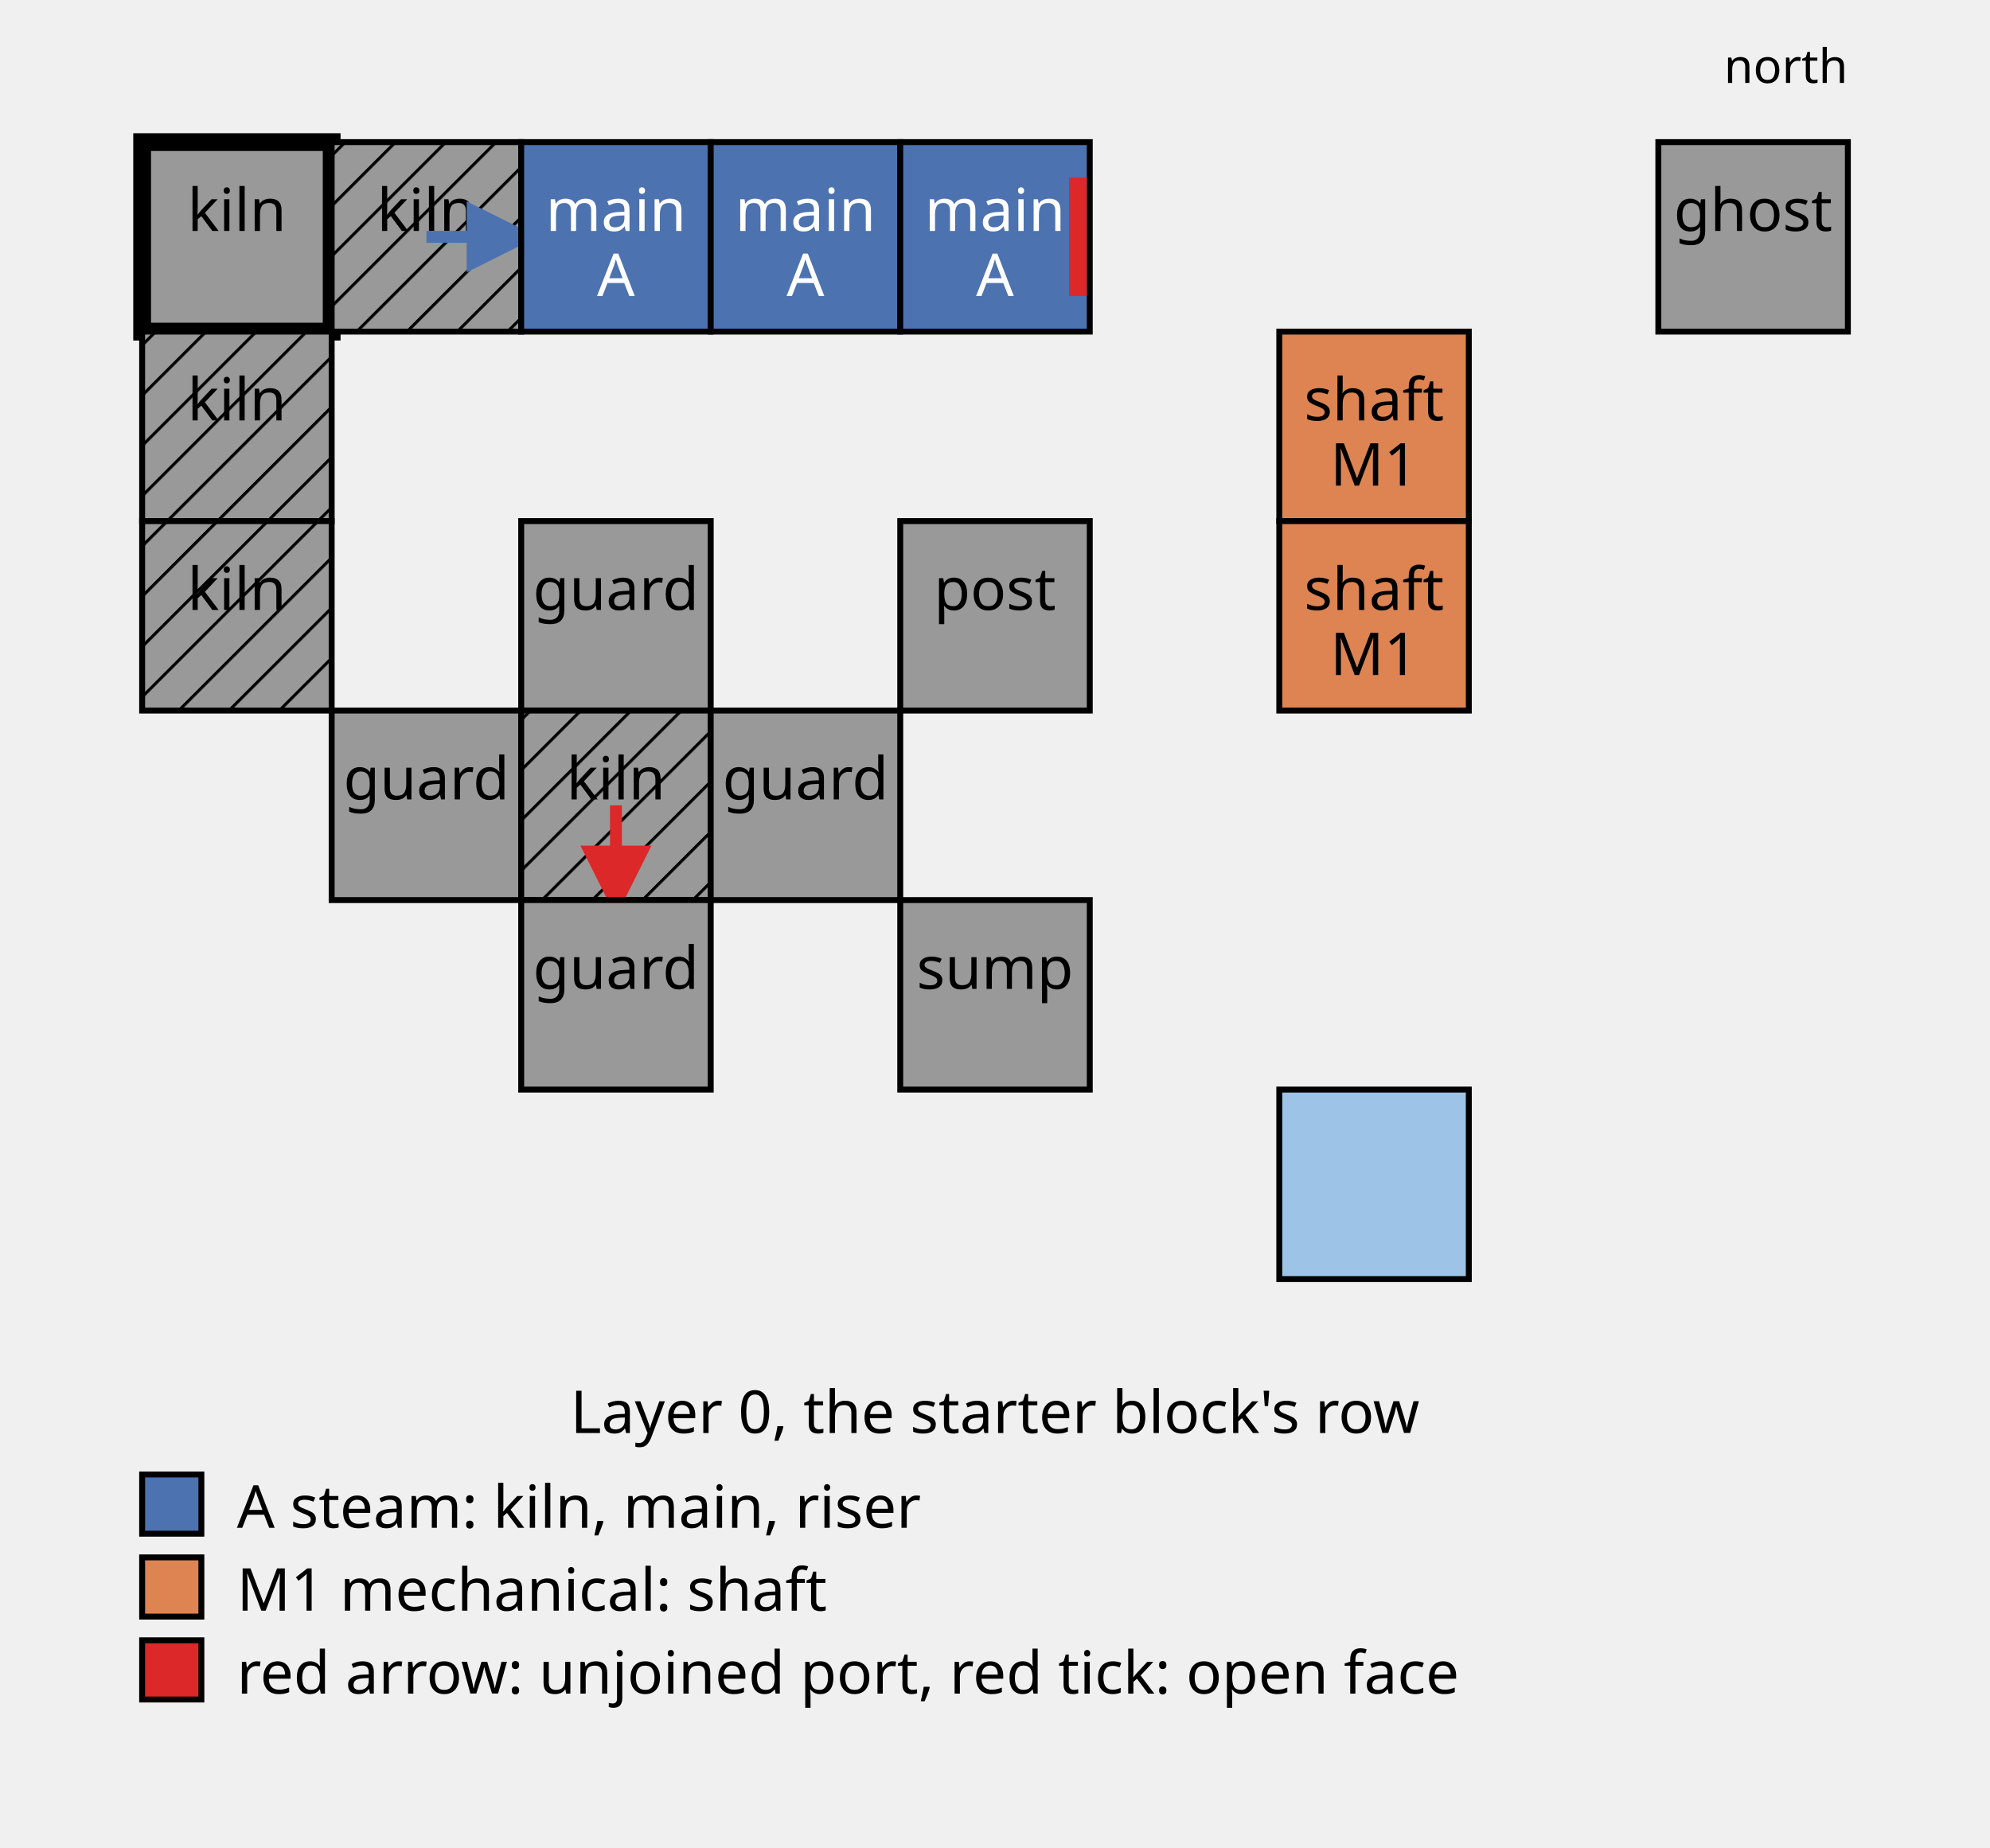
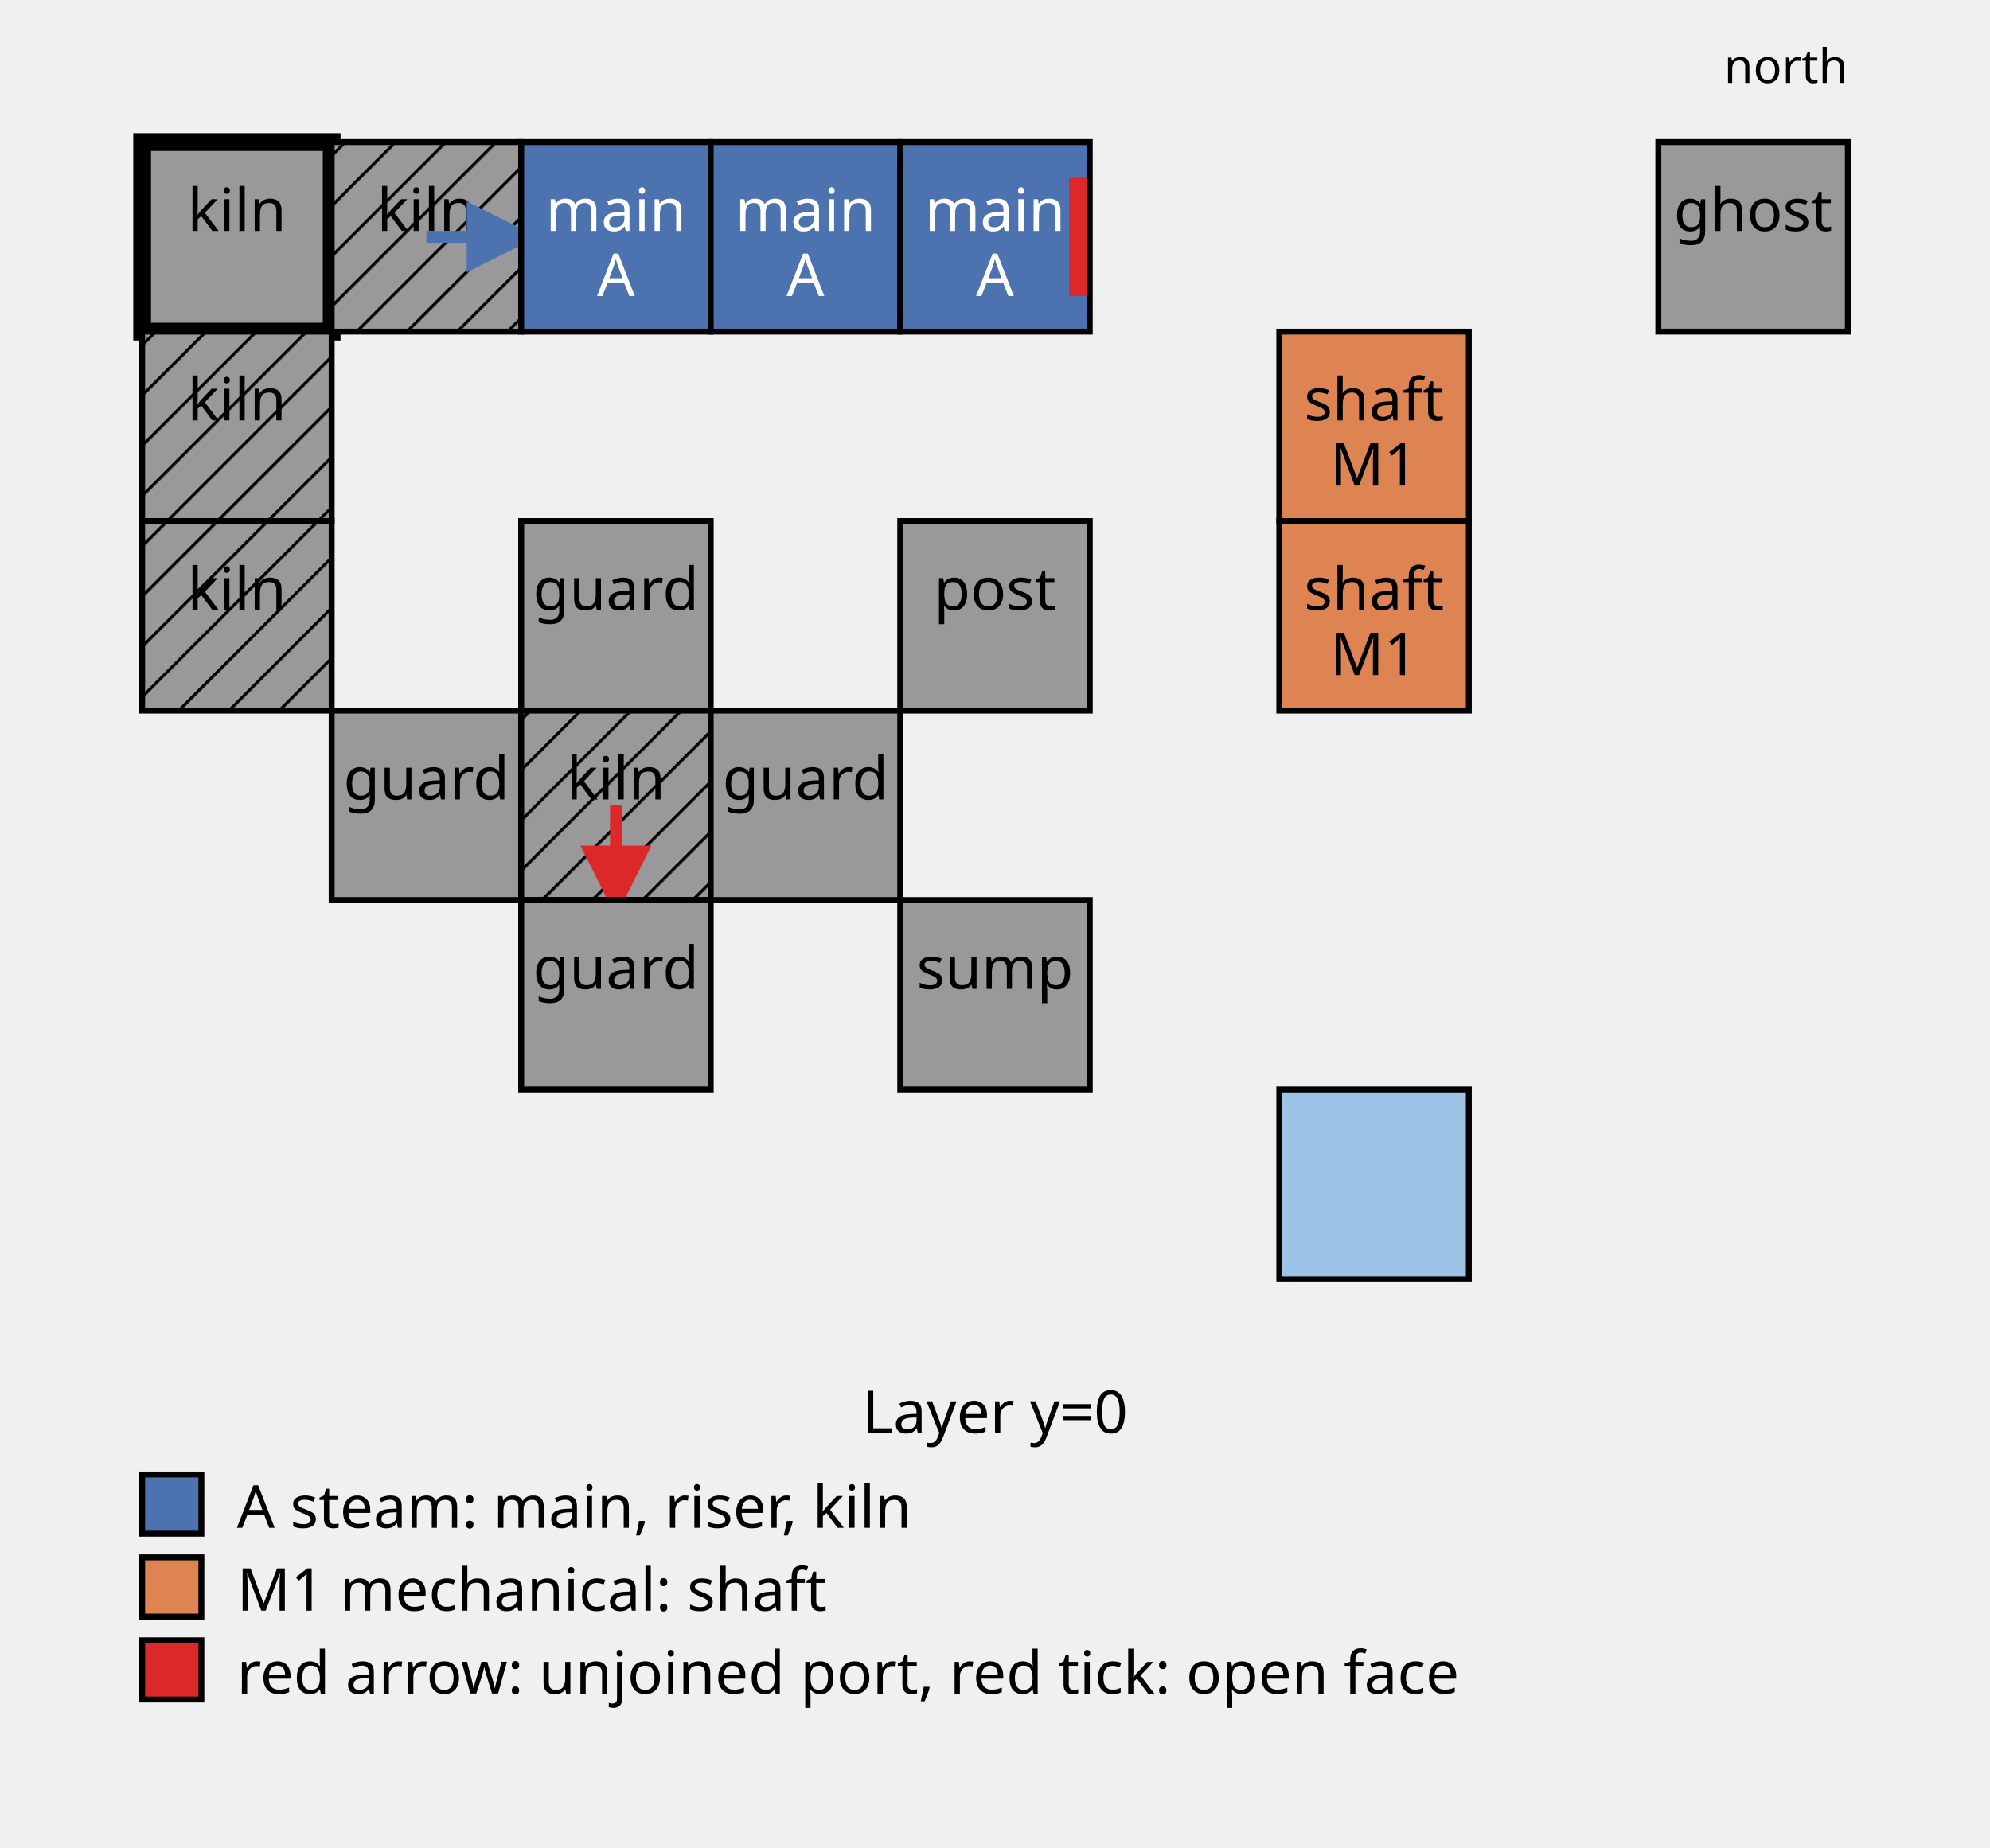
<svg xmlns="http://www.w3.org/2000/svg" width="336" height="312" font-family="sans-serif" font-size="10" style="background-color:#f0f0ec">
  <defs>
    <pattern id="hatch999999" width="6" height="6" patternUnits="userSpaceOnUse" patternTransform="rotate(45)">
      <line x1="0" y1="0" x2="0" y2="6" stroke="black" stroke-width="1" />
    </pattern>
    <marker id="arrow4C72B0" markerWidth="6" markerHeight="6" refX="3" refY="3" orient="auto">
      <path d="M0,0 L6,3 L0,6 z" fill="#4C72B0" />
    </marker>
    <marker id="arrowDC2828" markerWidth="6" markerHeight="6" refX="3" refY="3" orient="auto">
      <path d="M0,0 L6,3 L0,6 z" fill="#DC2828" />
    </marker>
    <marker id="arrowDD8452" markerWidth="6" markerHeight="6" refX="3" refY="3" orient="auto">
      <path d="M0,0 L6,3 L0,6 z" fill="#DD8452" />
    </marker>
  </defs>
  <g transform="translate(24,24)">
    <rect class="cell anchor" x="0" y="0" width="32" height="32" fill="#999999" stroke="black" stroke-width="3" />
    <text class="number" x="16.0" y="15.0" text-anchor="middle" fill="black">kiln</text>
    <rect class="cell filler" x="32" y="0" width="32" height="32" fill="#999999" stroke="black" stroke-width="1" />
    <rect class="hatched" x="32" y="0" width="32" height="32" fill="url(#hatch999999)" />
    <text class="number" x="48.0" y="15.0" text-anchor="middle" fill="black">kiln</text>
    <line class="connector" x1="48.0" y1="16.0" x2="60.8" y2="16.0" stroke="#4C72B0" stroke-width="2" marker-end="url(#arrow4C72B0)" />
    <rect class="cell" x="64" y="0" width="32" height="32" fill="#4C72B0" stroke="black" stroke-width="1" />
    <text class="number" x="80.0" y="15.0" text-anchor="middle" fill="white">main</text>
    <text class="key" x="80.0" y="26.0" text-anchor="middle" fill="white">A</text>
    <rect class="cell" x="96" y="0" width="32" height="32" fill="#4C72B0" stroke="black" stroke-width="1" />
    <text class="number" x="112.0" y="15.0" text-anchor="middle" fill="white">main</text>
    <text class="key" x="112.0" y="26.0" text-anchor="middle" fill="white">A</text>
    <rect class="cell" x="128" y="0" width="32" height="32" fill="#4C72B0" stroke="black" stroke-width="1" />
    <text class="number" x="144.0" y="15.0" text-anchor="middle" fill="white">main</text>
    <text class="key" x="144.0" y="26.0" text-anchor="middle" fill="white">A</text>
    <line class="open" x1="158" y1="6" x2="158" y2="26" stroke="#DC2828" stroke-width="3" />
    <rect class="cell" x="256" y="0" width="32" height="32" fill="#999999" stroke="black" stroke-width="1" />
    <text class="number" x="272.0" y="15.0" text-anchor="middle" fill="black">ghost</text>
    <rect class="cell filler" x="0" y="32" width="32" height="32" fill="#999999" stroke="black" stroke-width="1" />
    <rect class="hatched" x="0" y="32" width="32" height="32" fill="url(#hatch999999)" />
    <text class="number" x="16.0" y="47.0" text-anchor="middle" fill="black">kiln</text>
    <rect class="cell" x="192" y="32" width="32" height="32" fill="#DD8452" stroke="black" stroke-width="1" />
    <text class="number" x="208.0" y="47.0" text-anchor="middle" fill="black">shaft</text>
    <text class="key" x="208.0" y="58.0" text-anchor="middle" fill="black">M1</text>
    <rect class="cell filler" x="0" y="64" width="32" height="32" fill="#999999" stroke="black" stroke-width="1" />
    <rect class="hatched" x="0" y="64" width="32" height="32" fill="url(#hatch999999)" />
    <text class="number" x="16.0" y="79.0" text-anchor="middle" fill="black">kiln</text>
    <rect class="cell" x="64" y="64" width="32" height="32" fill="#999999" stroke="black" stroke-width="1" />
    <text class="number" x="80.0" y="79.0" text-anchor="middle" fill="black">guard</text>
    <rect class="cell" x="128" y="64" width="32" height="32" fill="#999999" stroke="black" stroke-width="1" />
    <text class="number" x="144.0" y="79.0" text-anchor="middle" fill="black">post</text>
    <rect class="cell" x="192" y="64" width="32" height="32" fill="#DD8452" stroke="black" stroke-width="1" />
    <text class="number" x="208.0" y="79.0" text-anchor="middle" fill="black">shaft</text>
    <text class="key" x="208.0" y="90.0" text-anchor="middle" fill="black">M1</text>
    <rect class="cell" x="32" y="96" width="32" height="32" fill="#999999" stroke="black" stroke-width="1" />
    <text class="number" x="48.0" y="111.0" text-anchor="middle" fill="black">guard</text>
    <rect class="cell filler" x="64" y="96" width="32" height="32" fill="#999999" stroke="black" stroke-width="1" />
    <rect class="hatched" x="64" y="96" width="32" height="32" fill="url(#hatch999999)" />
    <text class="number" x="80.0" y="111.0" text-anchor="middle" fill="black">kiln</text>
    <line class="connector" x1="80.0" y1="112.0" x2="80.0" y2="124.8" stroke="#DC2828" stroke-width="2" marker-end="url(#arrowDC2828)" />
    <rect class="cell" x="96" y="96" width="32" height="32" fill="#999999" stroke="black" stroke-width="1" />
    <text class="number" x="112.0" y="111.0" text-anchor="middle" fill="black">guard</text>
    <rect class="cell" x="64" y="128" width="32" height="32" fill="#999999" stroke="black" stroke-width="1" />
    <text class="number" x="80.0" y="143.0" text-anchor="middle" fill="black">guard</text>
    <rect class="cell" x="128" y="128" width="32" height="32" fill="#999999" stroke="black" stroke-width="1" />
    <text class="number" x="144.0" y="143.0" text-anchor="middle" fill="black">sump</text>
    <rect class="cell fluid" x="192" y="160" width="32" height="32" fill="#9DC3E6" stroke="black" stroke-width="1" />
    <text class="edge" x="288.0" y="-10.0" text-anchor="end" font-size="8">north</text>
-     <text class="caption" x="144.0" y="218" text-anchor="middle">Layer 0, the starter block's row</text>
+     <text class="caption" x="144.0" y="218" text-anchor="middle">Layer y=0</text>
  </g>
  <g transform="translate(24,24)">
    <rect class="swatch" x="0" y="225" width="10" height="10" fill="#4C72B0" stroke="black" />
-     <text class="legend" x="16" y="234">A steam: kiln, main, riser</text>
+     <text class="legend" x="16" y="234">A steam: main, riser, kiln</text>
    <rect class="swatch" x="0" y="239" width="10" height="10" fill="#DD8452" stroke="black" />
    <text class="legend" x="16" y="248">M1 mechanical: shaft</text>
    <rect class="swatch" x="0" y="253" width="10" height="10" fill="#DC2828" stroke="black" />
    <text class="legend" x="16" y="262">red arrow: unjoined port, red tick: open face</text>
  </g>
</svg>
